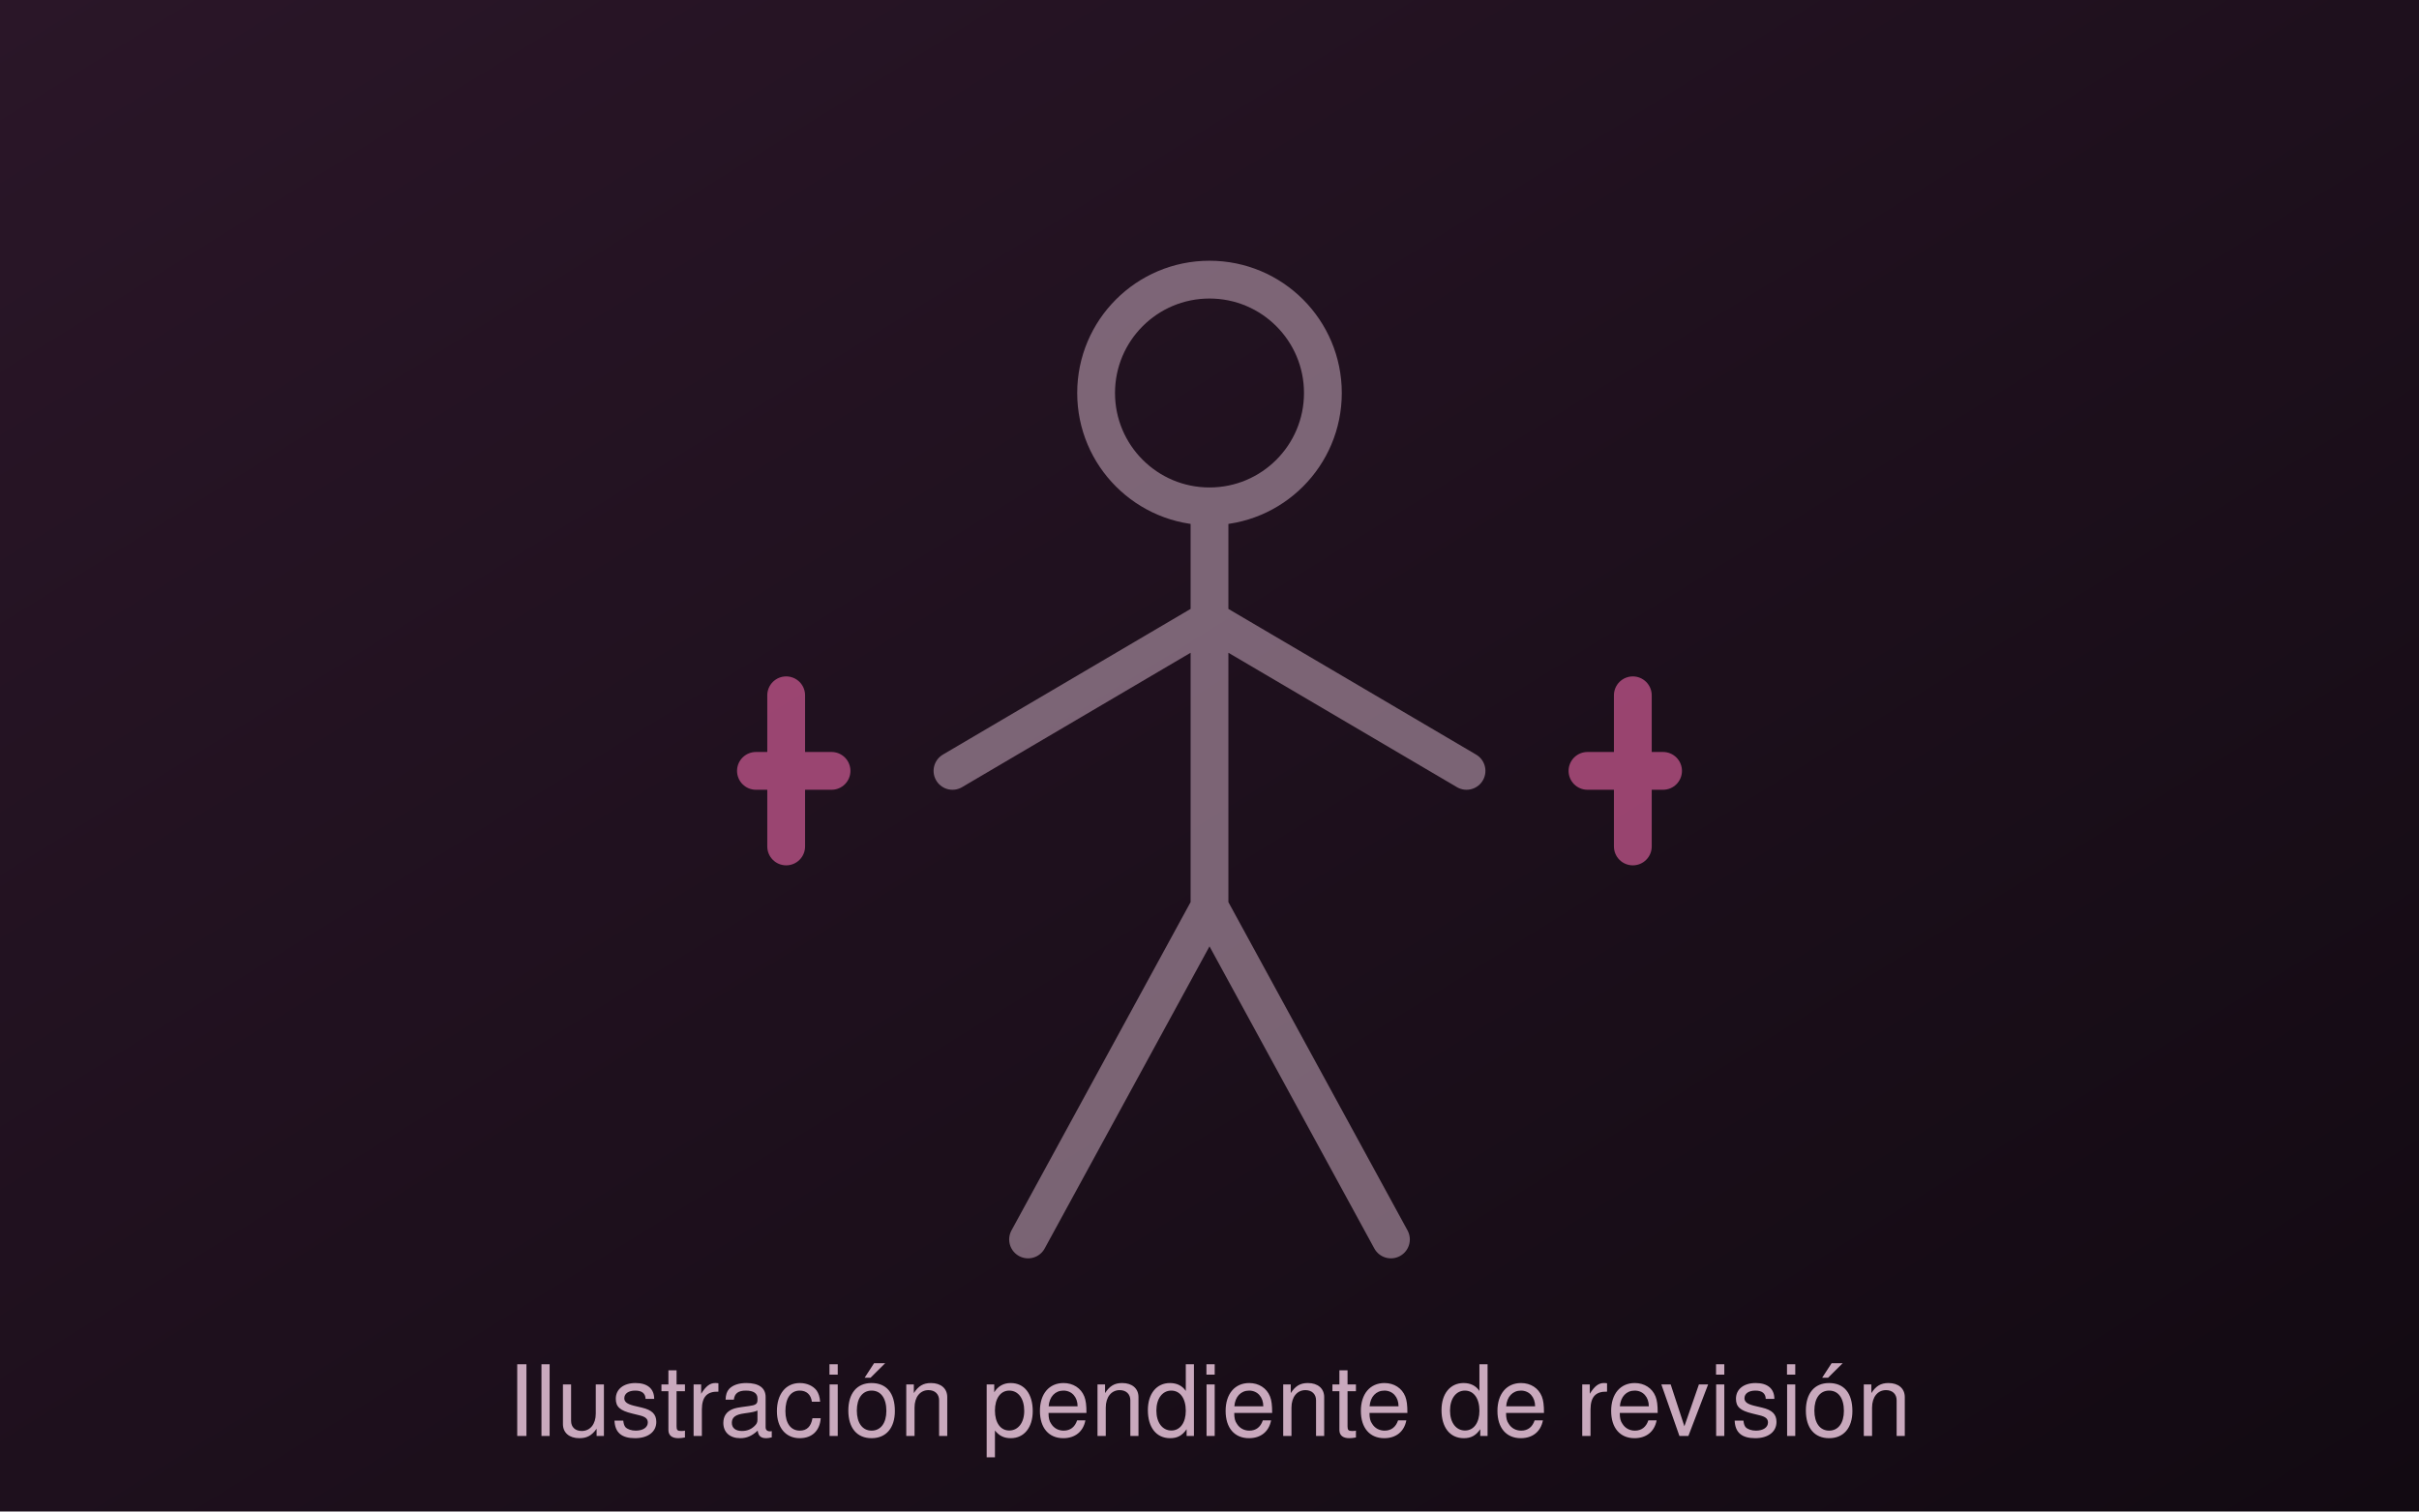
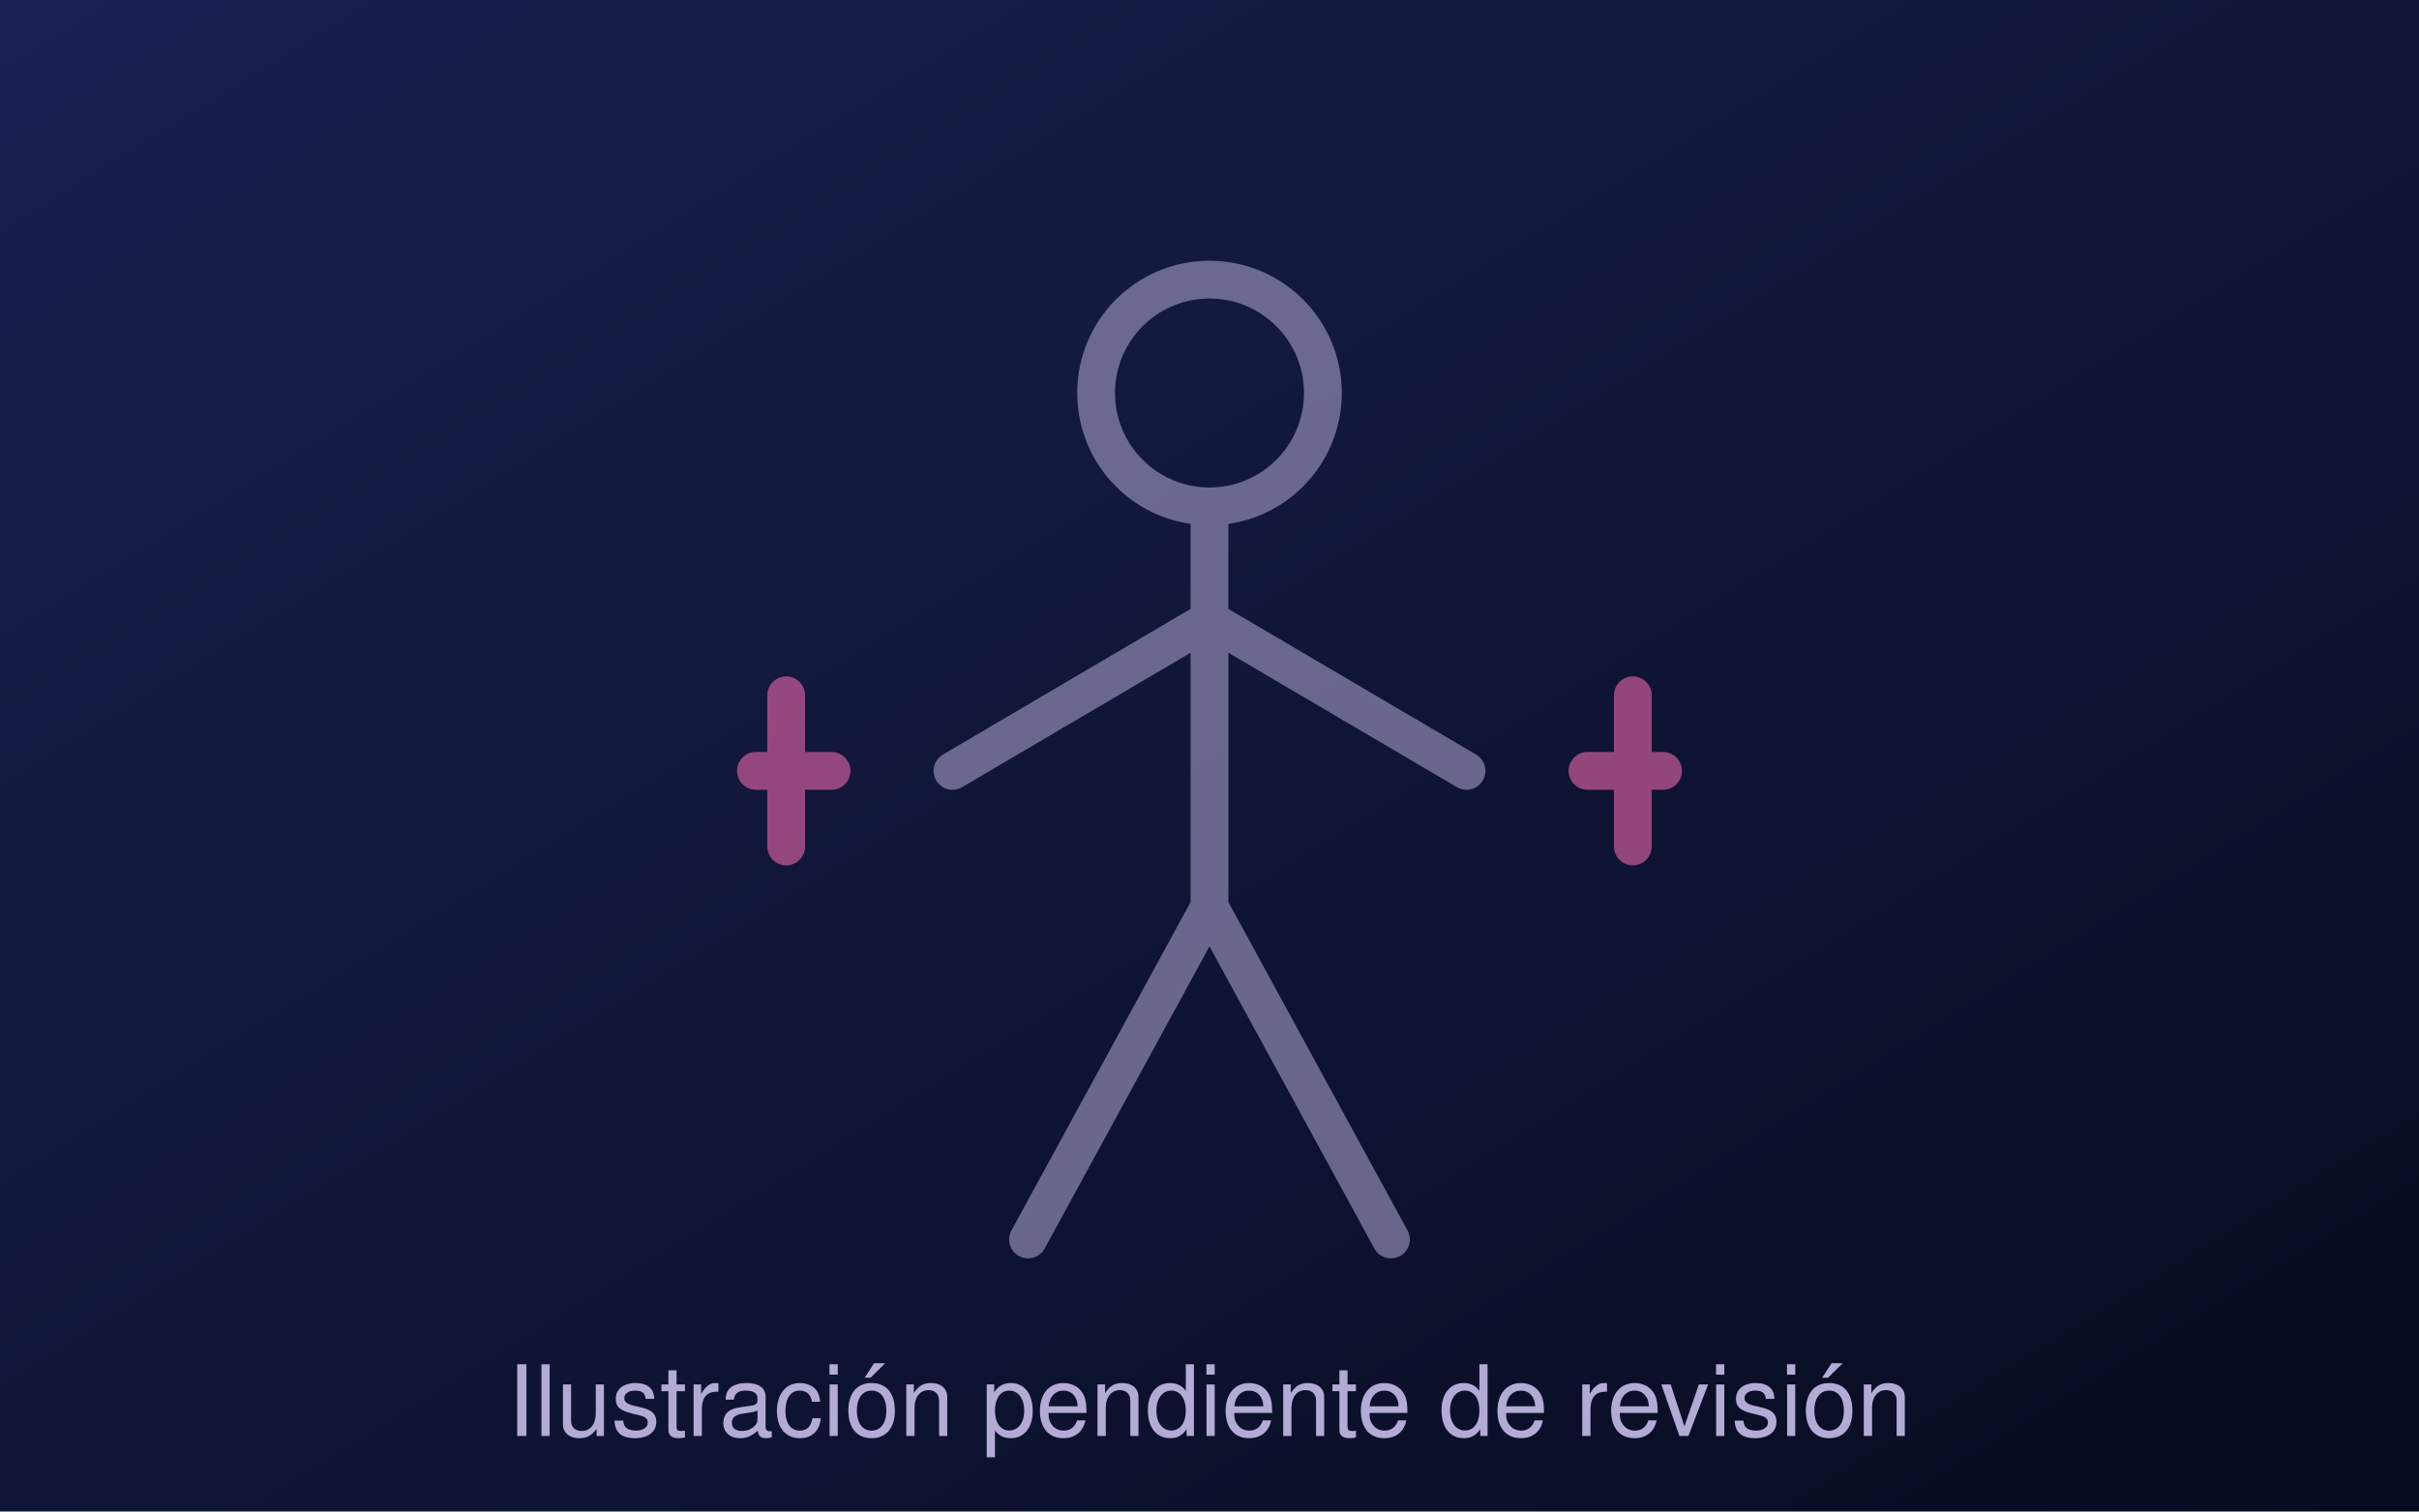
<svg xmlns="http://www.w3.org/2000/svg" viewBox="0 0 320 200">
  <defs>
    <linearGradient id="g" x1="0" y1="0" x2="1" y2="1">
-       <stop offset="0" stop-color="#2a1628" />
-       <stop offset="1" stop-color="#120a12" />
+       <stop offset="0" stop-color="#1a2050" />
+       <stop offset="1" stop-color="#070b1f" />
    </linearGradient>
  </defs>
  <rect width="320" height="200" fill="url(#g)" />
-   <g fill="none" stroke="#c9a9bd" stroke-width="5" stroke-linecap="round" stroke-linejoin="round" opacity=".55">
+   <g fill="none" stroke="#b3abd6" stroke-width="5" stroke-linecap="round" stroke-linejoin="round" opacity=".55">
    <circle cx="160" cy="52" r="15" />
    <path d="M160 68v52M160 82l-34 20M160 82l34 20M160 120l-24 44M160 120l24 44" />
    <path d="M110 102h-10M220 102h-10M104 92v20M216 92v20" stroke="#ff6fb5" />
  </g>
-   <text x="160" y="190" text-anchor="middle" font-family="-apple-system,Helvetica,Arial,sans-serif" font-size="13" fill="#c9a9bd">Ilustración pendiente de revisión</text>
+   <text x="160" y="190" text-anchor="middle" font-family="-apple-system,Helvetica,Arial,sans-serif" font-size="13" fill="#b3abd6">Ilustración pendiente de revisión</text>
</svg>
